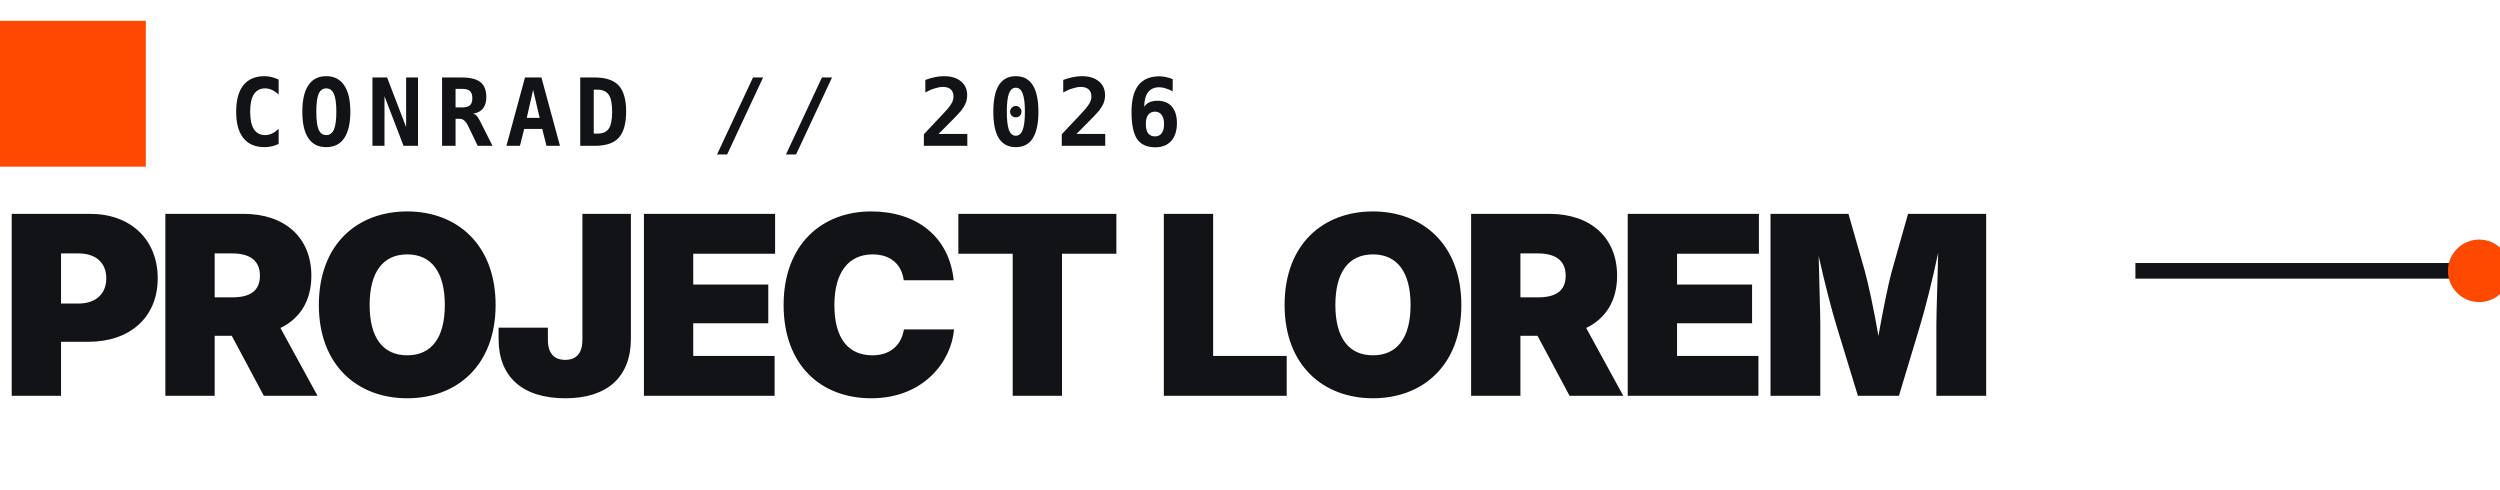
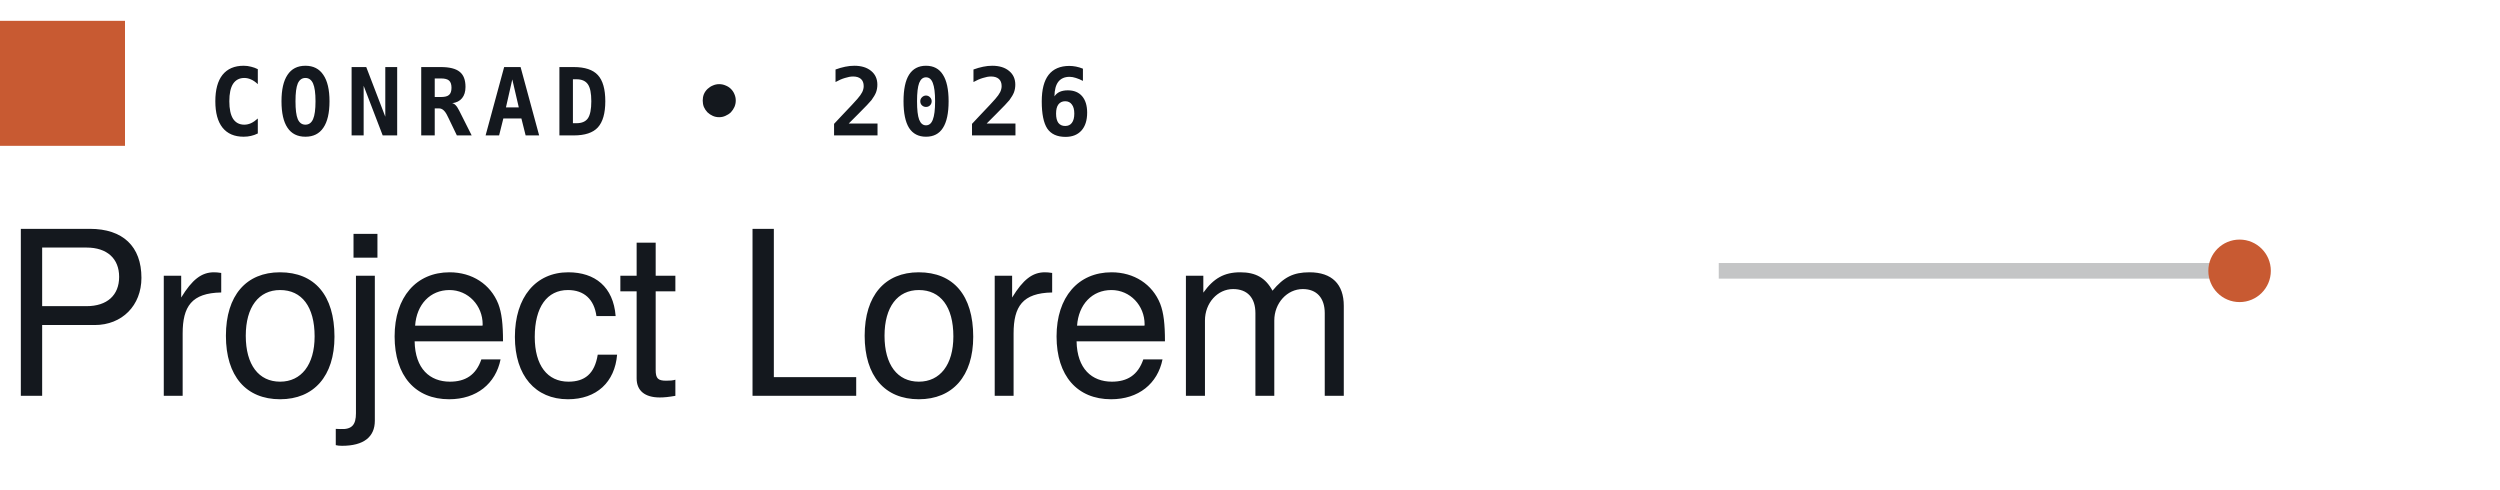
<svg xmlns="http://www.w3.org/2000/svg" width="240" height="47" viewBox="0 0 240 47" fill="none">
-   <rect x="0" y="2" width="14" height="14" fill="#FF4800" />
-   <text x="22" y="14" font-family="'Space Mono', 'JetBrains Mono', monospace" font-size="9" font-weight="700" fill="#111317" letter-spacing="1.2">CONRAD // 2026</text>
-   <text x="0" y="38" font-family="'Helvetica Neue', Inter, -apple-system, sans-serif" font-size="24" font-weight="900" fill="#111317" letter-spacing="-1">PROJECT LOREM</text>
-   <line x1="205" y1="26" x2="238" y2="26" stroke="#111317" stroke-width="1.5" />
-   <circle cx="238" cy="26" r="3" fill="#FF4800" />
+   <rect x="0" y="2" width="12" height="12" fill="#C85A32" />
+   <text x="20" y="13" font-family="'JetBrains Mono', 'Space Mono', monospace" font-size="9" font-weight="700" fill="#14181E" letter-spacing="1.2">CONRAD • 2026</text>
+   <text x="0" y="38" font-family="'Helvetica neue', 'Noto Sans JP', sans-serif" font-size="22" font-weight="500" fill="#14181E" letter-spacing="-0.5">Project Lorem</text>
+   <line x1="165" y1="26" x2="215" y2="26" stroke="rgba(20, 24, 30, 0.25)" stroke-width="1.5" />
+   <circle cx="215" cy="26" r="3" fill="#C85A32" />
</svg>
